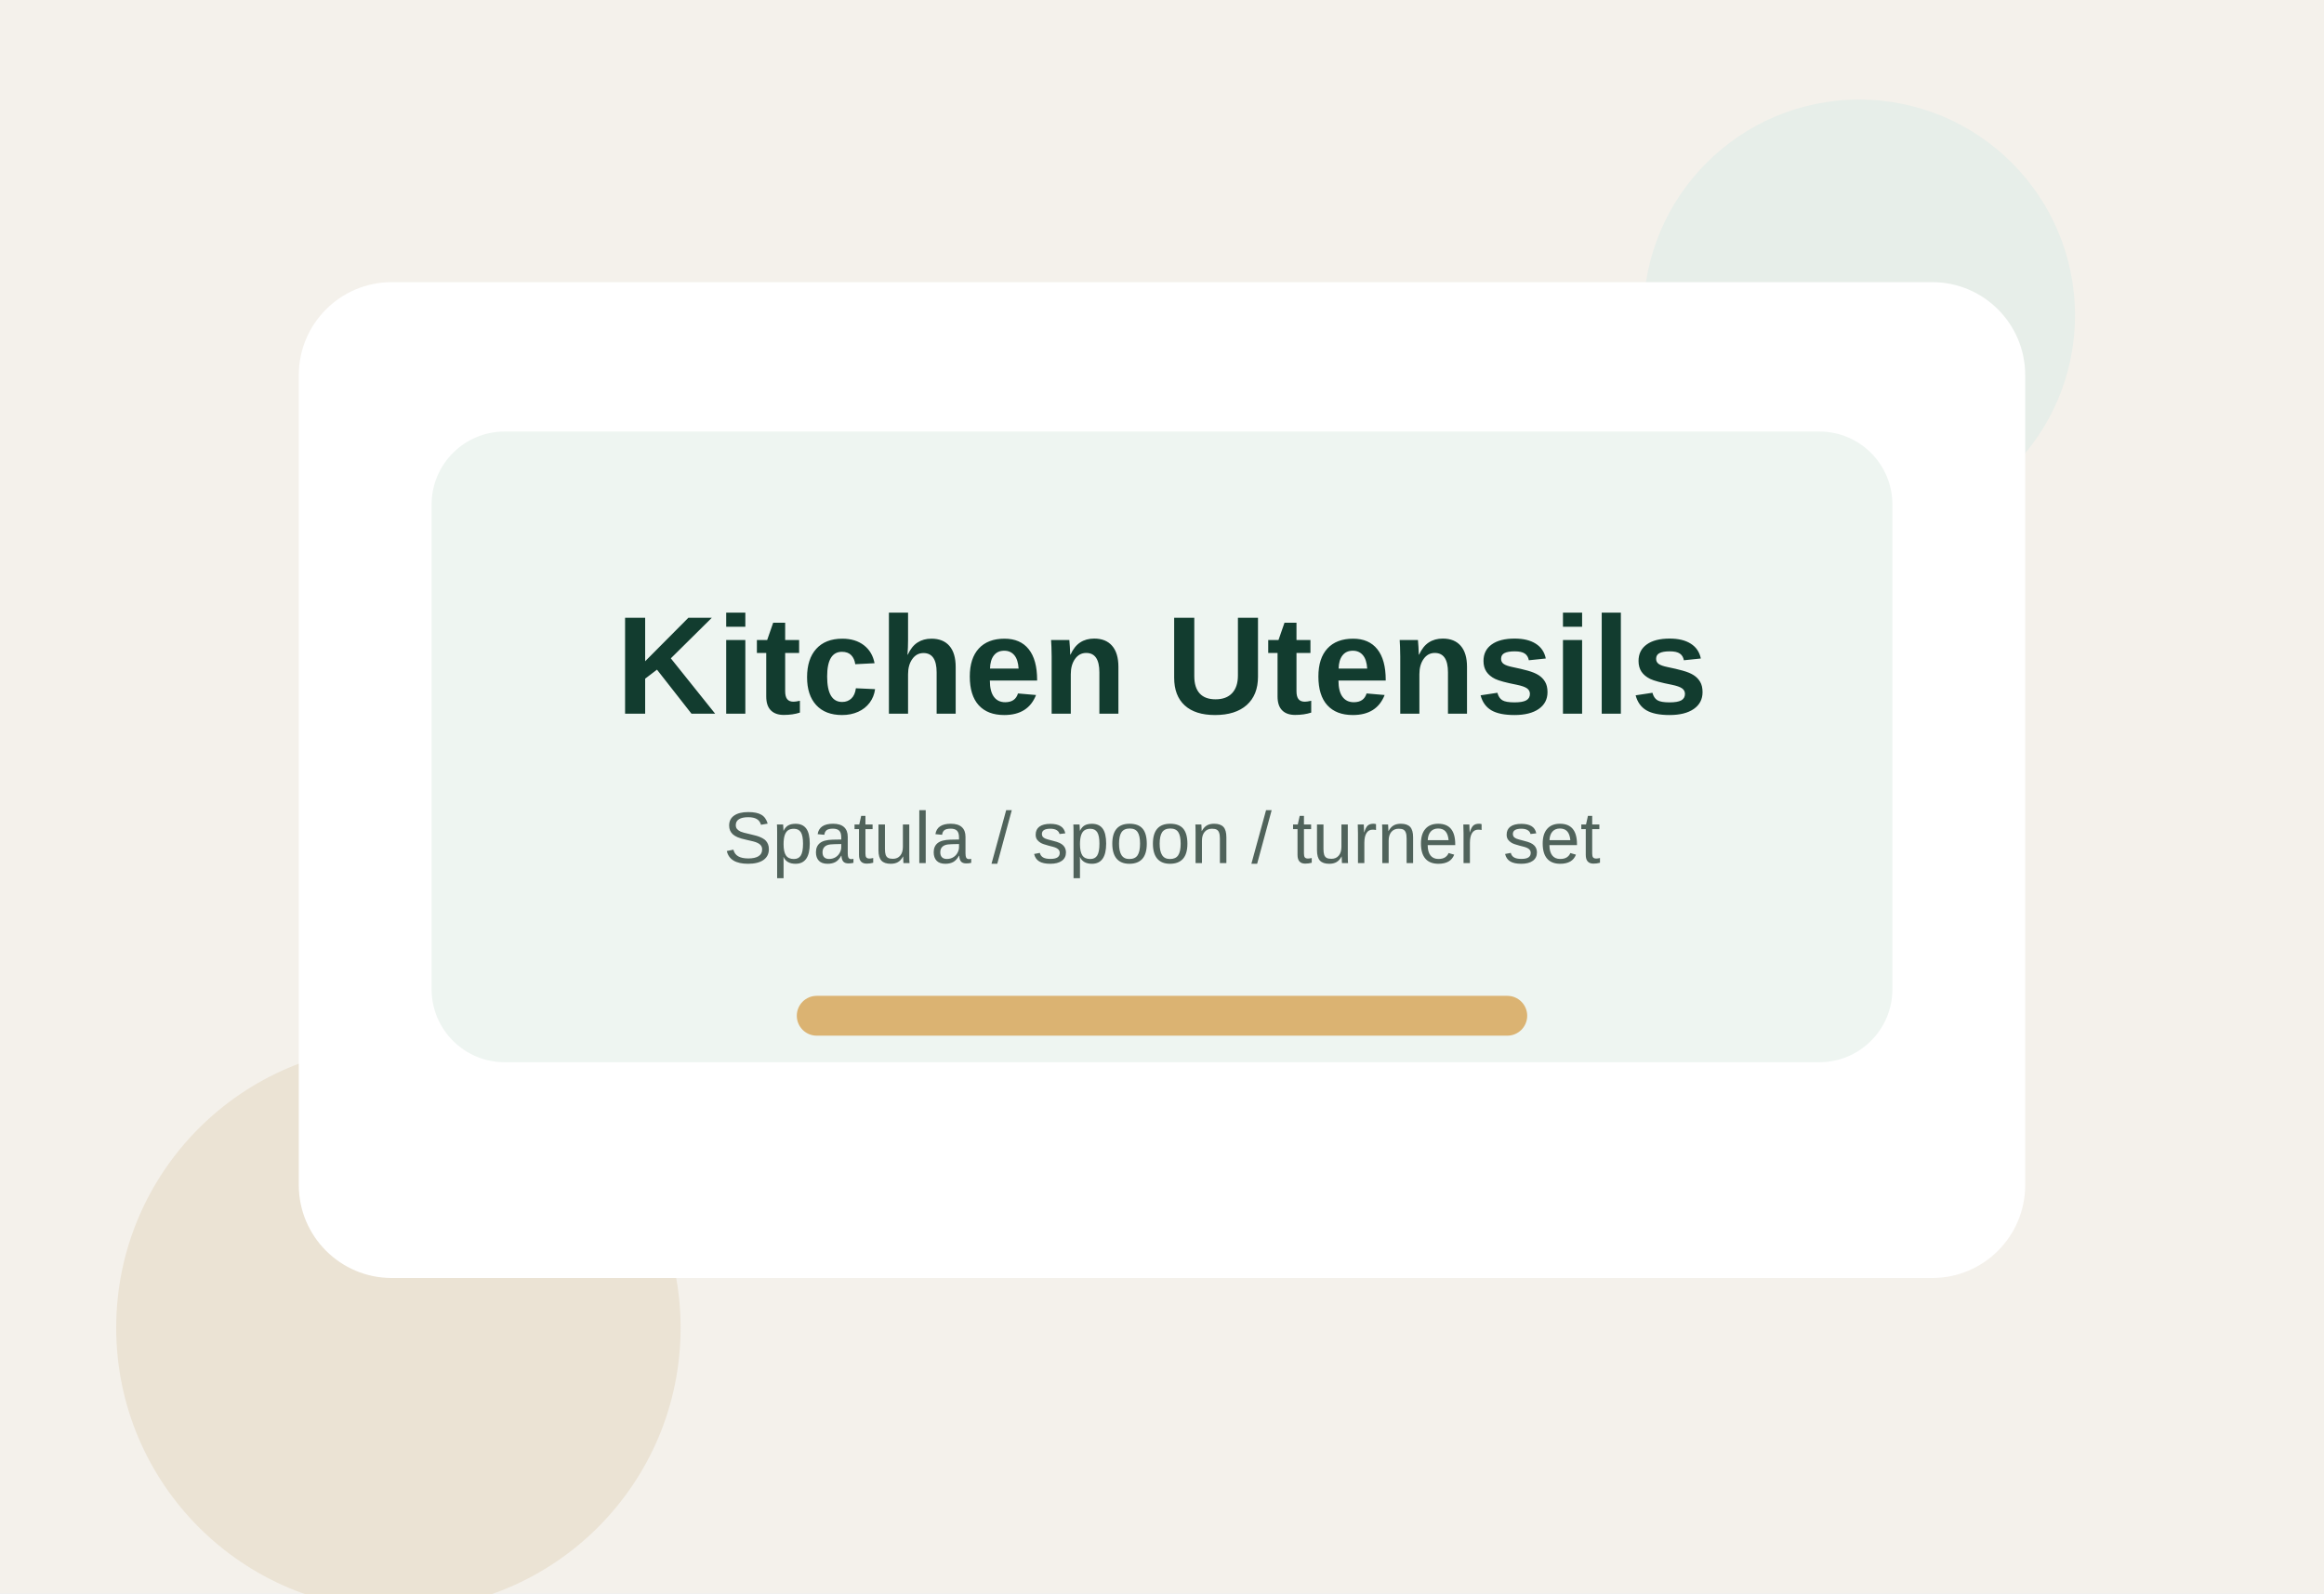
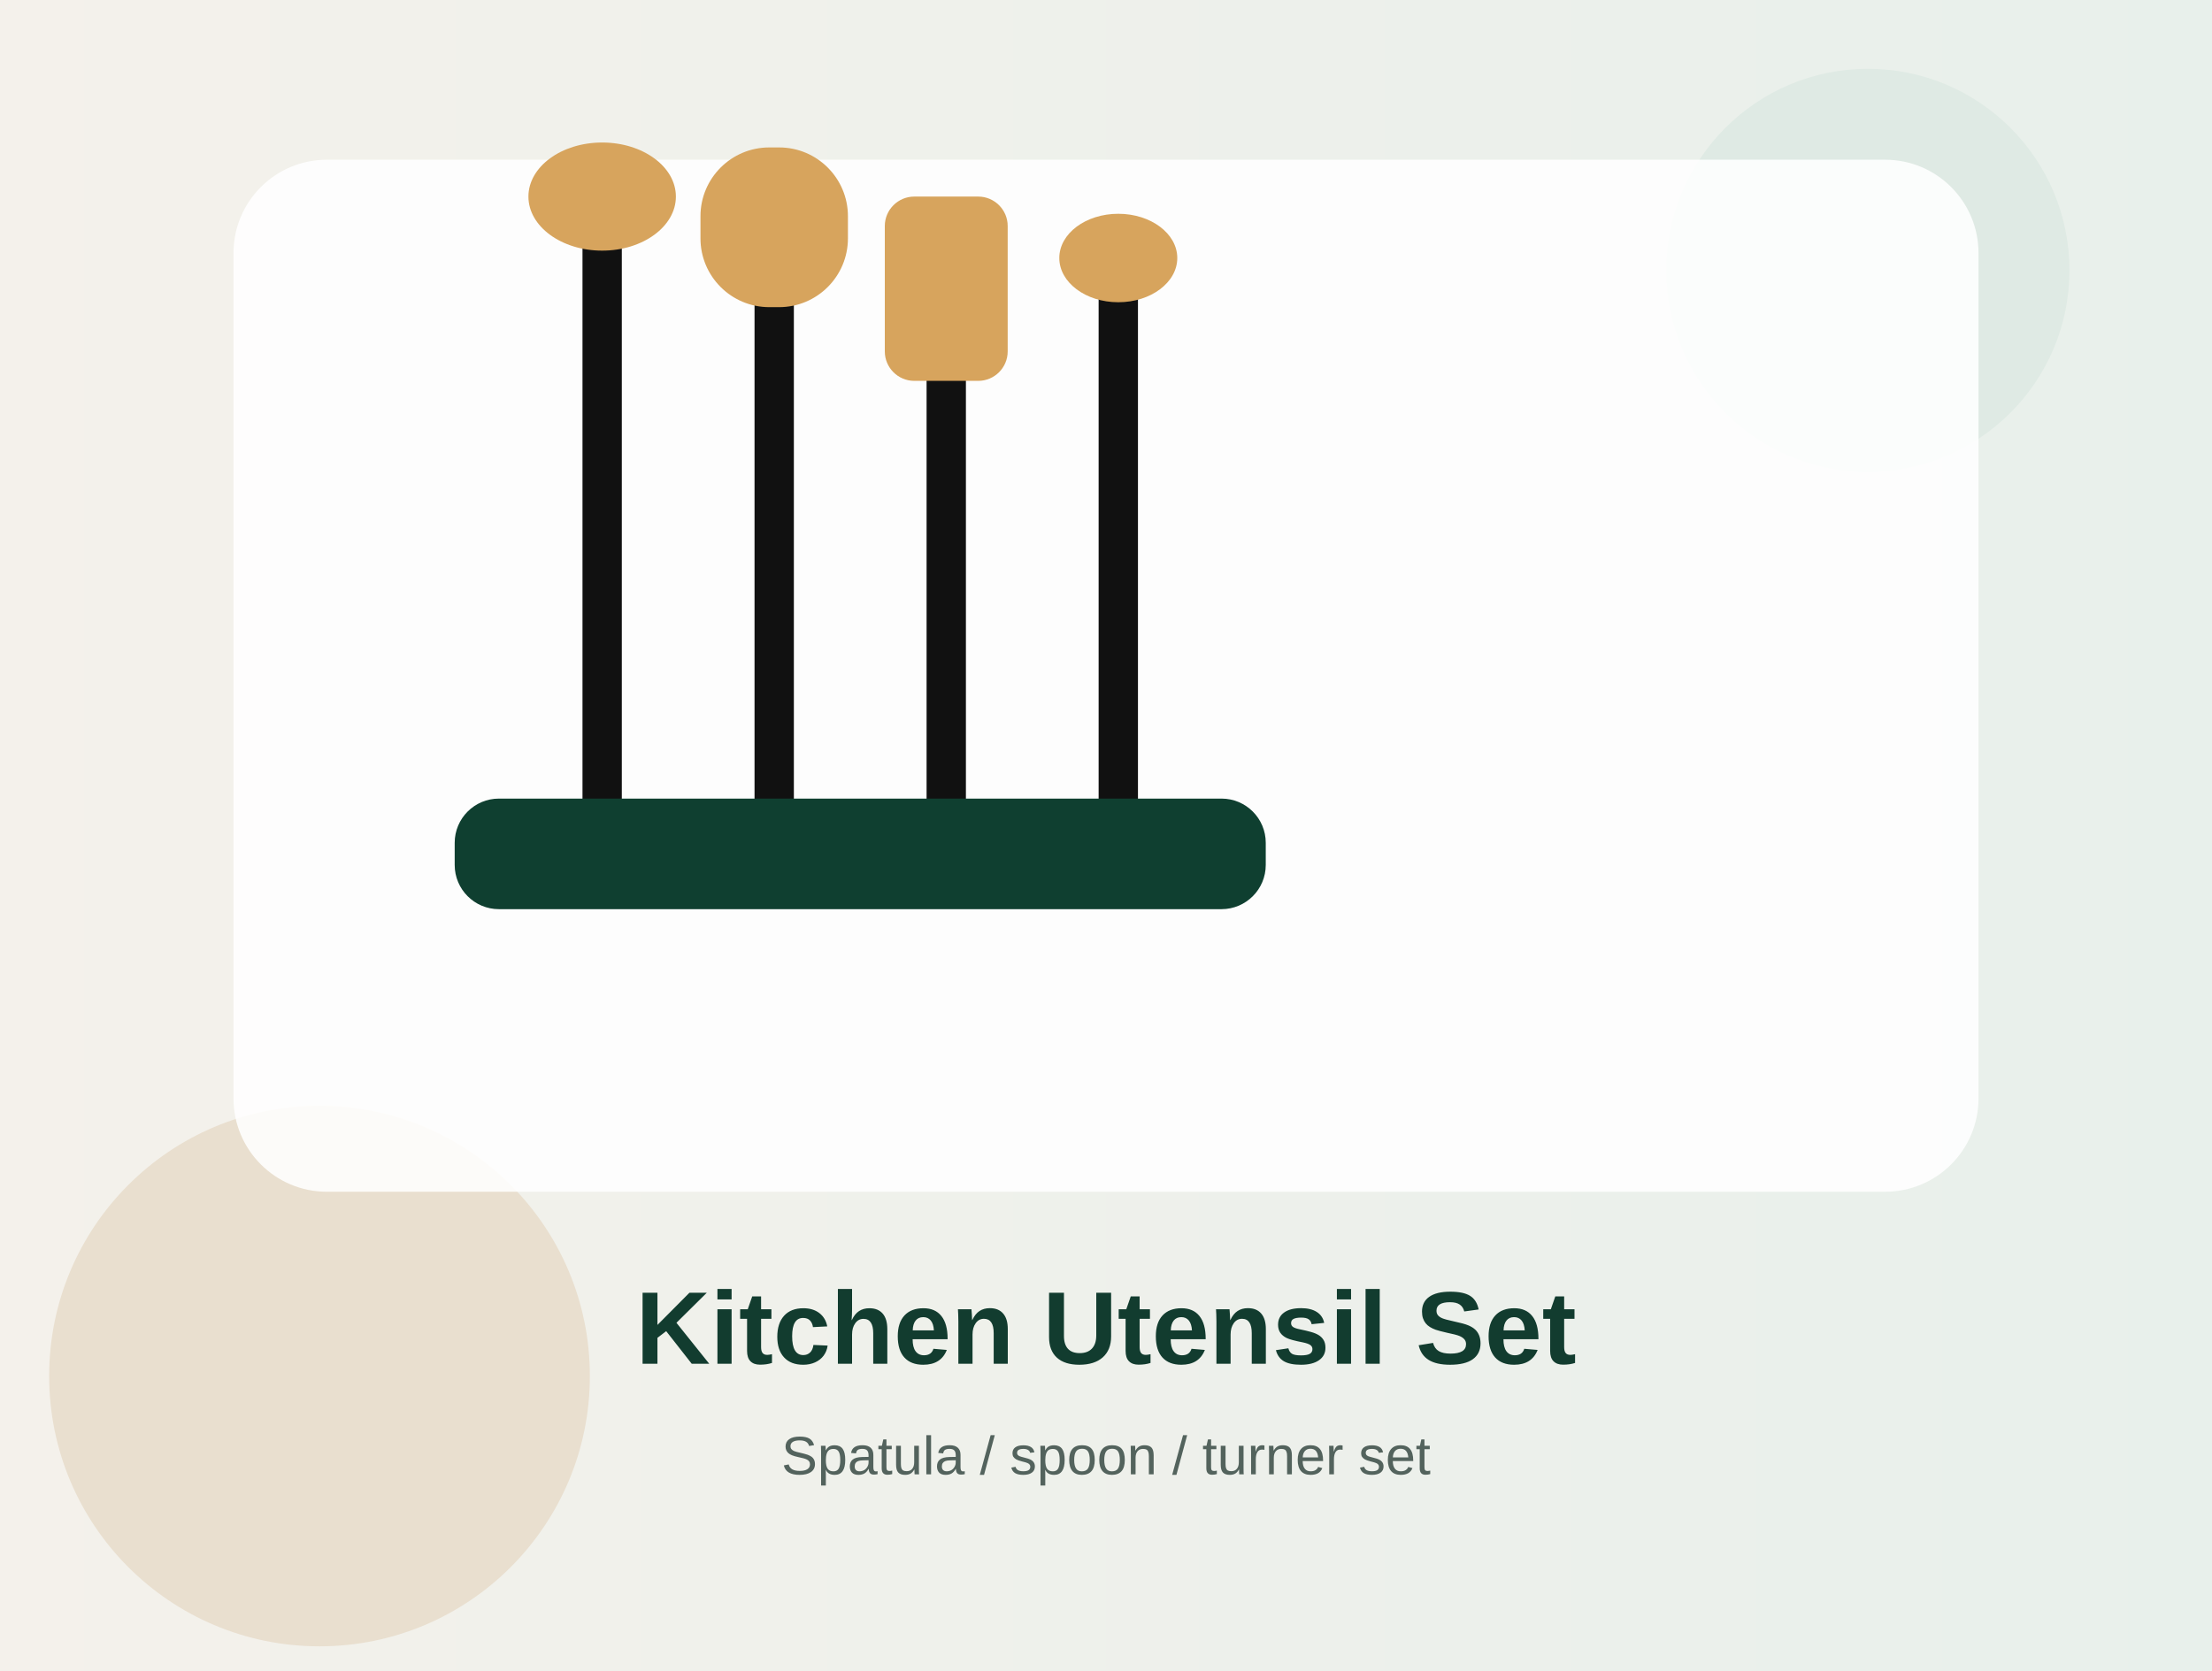
- <svg xmlns="http://www.w3.org/2000/svg" width="700" height="480" viewBox="0 0 700 480">
-   <rect width="700" height="480" fill="#f4f1eb" />
-   <circle cx="560" cy="95" r="65" fill="#e7eee9" />
-   <circle cx="120" cy="400" r="85" fill="#ebe3d4" />
-   <rect x="90" y="85" width="520" height="300" rx="28" fill="#ffffff" />
-   <rect x="130" y="130" width="440" height="190" rx="22" fill="#eef5f1" />
-   <text x="350" y="215" text-anchor="middle" font-family="Arial" font-size="42" font-weight="800" fill="#123C2F">Kitchen Utensils</text>
-   <text x="350" y="260" text-anchor="middle" font-family="Arial" font-size="22" fill="#50635b">Spatula / spoon / turner set</text>
-   <rect x="240" y="300" width="220" height="12" rx="6" fill="#D8A75C" opacity=".85" />
+ <svg xmlns="http://www.w3.org/2000/svg" width="900" height="680" viewBox="0 0 900 680">
+   <defs>
+     <linearGradient id="bg" x1="0" x2="1">
+       <stop offset="0" stop-color="#f4f1eb" />
+       <stop offset="1" stop-color="#e8f0eb" />
+     </linearGradient>
+   </defs>
+   <rect width="900" height="680" fill="url(#bg)" />
+   <circle cx="760" cy="110" r="82" fill="#dfeae4" />
+   <circle cx="130" cy="560" r="110" fill="#e9dfcf" />
+   <rect x="95" y="65" width="710" height="420" rx="38" fill="#ffffff" opacity=".88" />
+   <g stroke="#111" stroke-width="16" stroke-linecap="round">
+     <line x1="245" y1="95" x2="245" y2="340" />
+     <line x1="315" y1="80" x2="315" y2="340" />
+     <line x1="385" y1="95" x2="385" y2="340" />
+     <line x1="455" y1="115" x2="455" y2="340" />
+   </g>
+   <g fill="#d7a45d">
+     <ellipse cx="245" cy="80" rx="30" ry="22" />
+     <rect x="285" y="60" width="60" height="65" rx="28" />
+     <rect x="360" y="80" width="50" height="75" rx="12" />
+     <ellipse cx="455" cy="105" rx="24" ry="18" />
+   </g>
+   <rect x="185" y="325" width="330" height="45" rx="18" fill="#0f3f30" />
+   <text x="450" y="555" text-anchor="middle" font-family="Arial" font-size="42" font-weight="800" fill="#123C2F">Kitchen Utensil Set</text>
+   <text x="450" y="600" text-anchor="middle" font-family="Arial" font-size="22" fill="#53635d">Spatula / spoon / turner set</text>
</svg>
